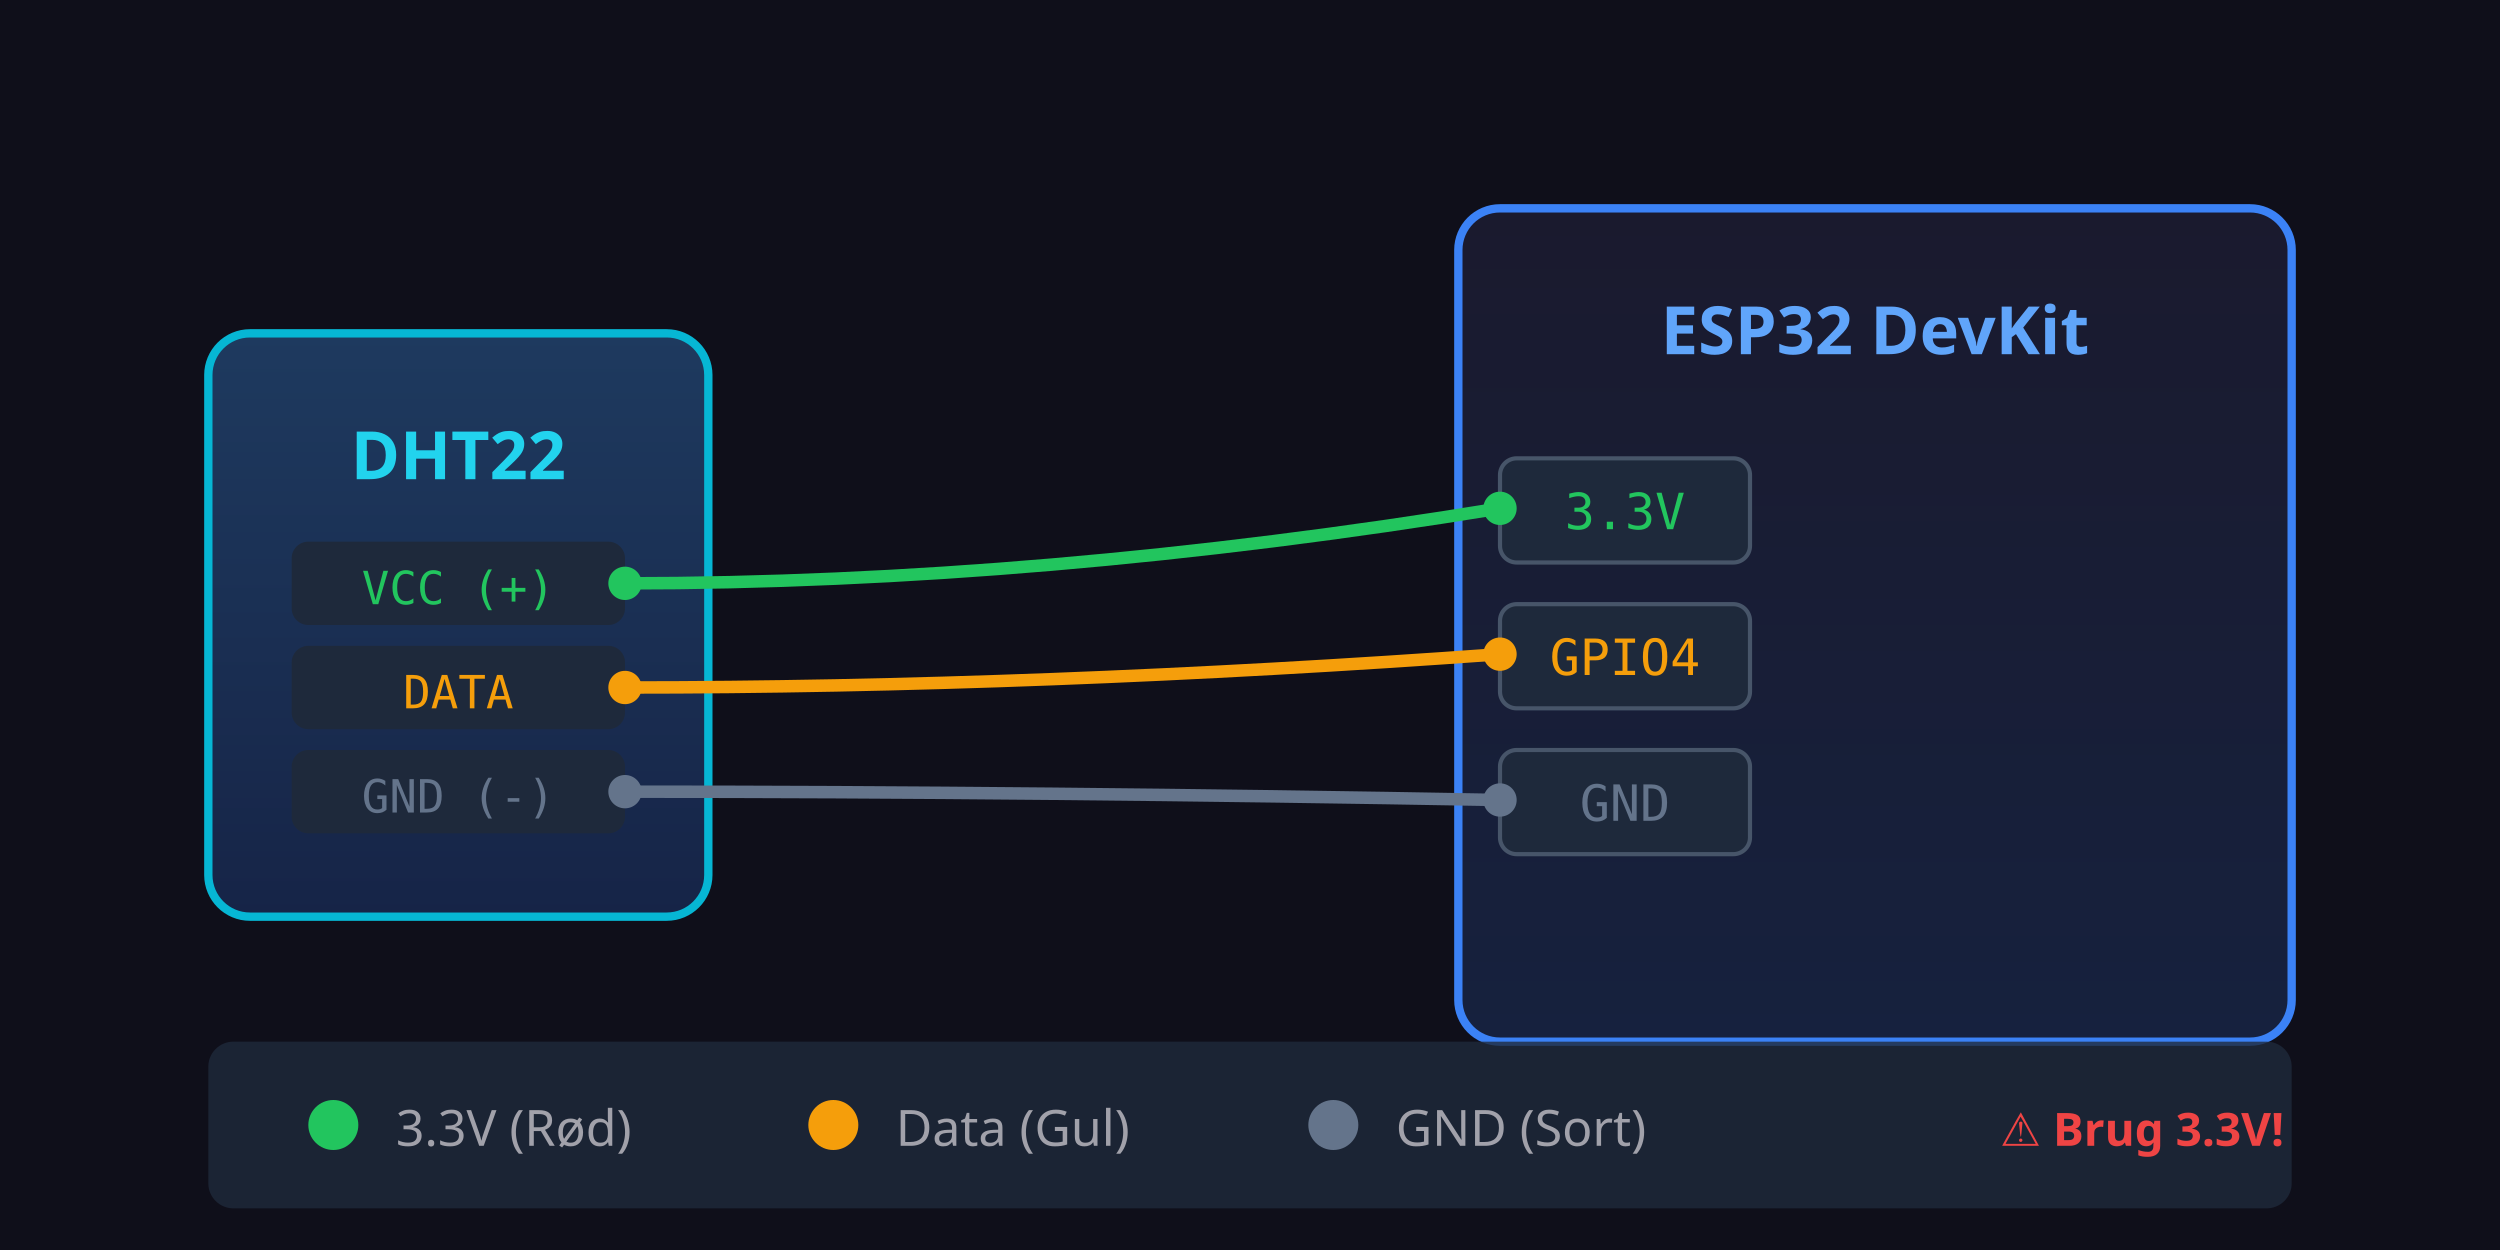
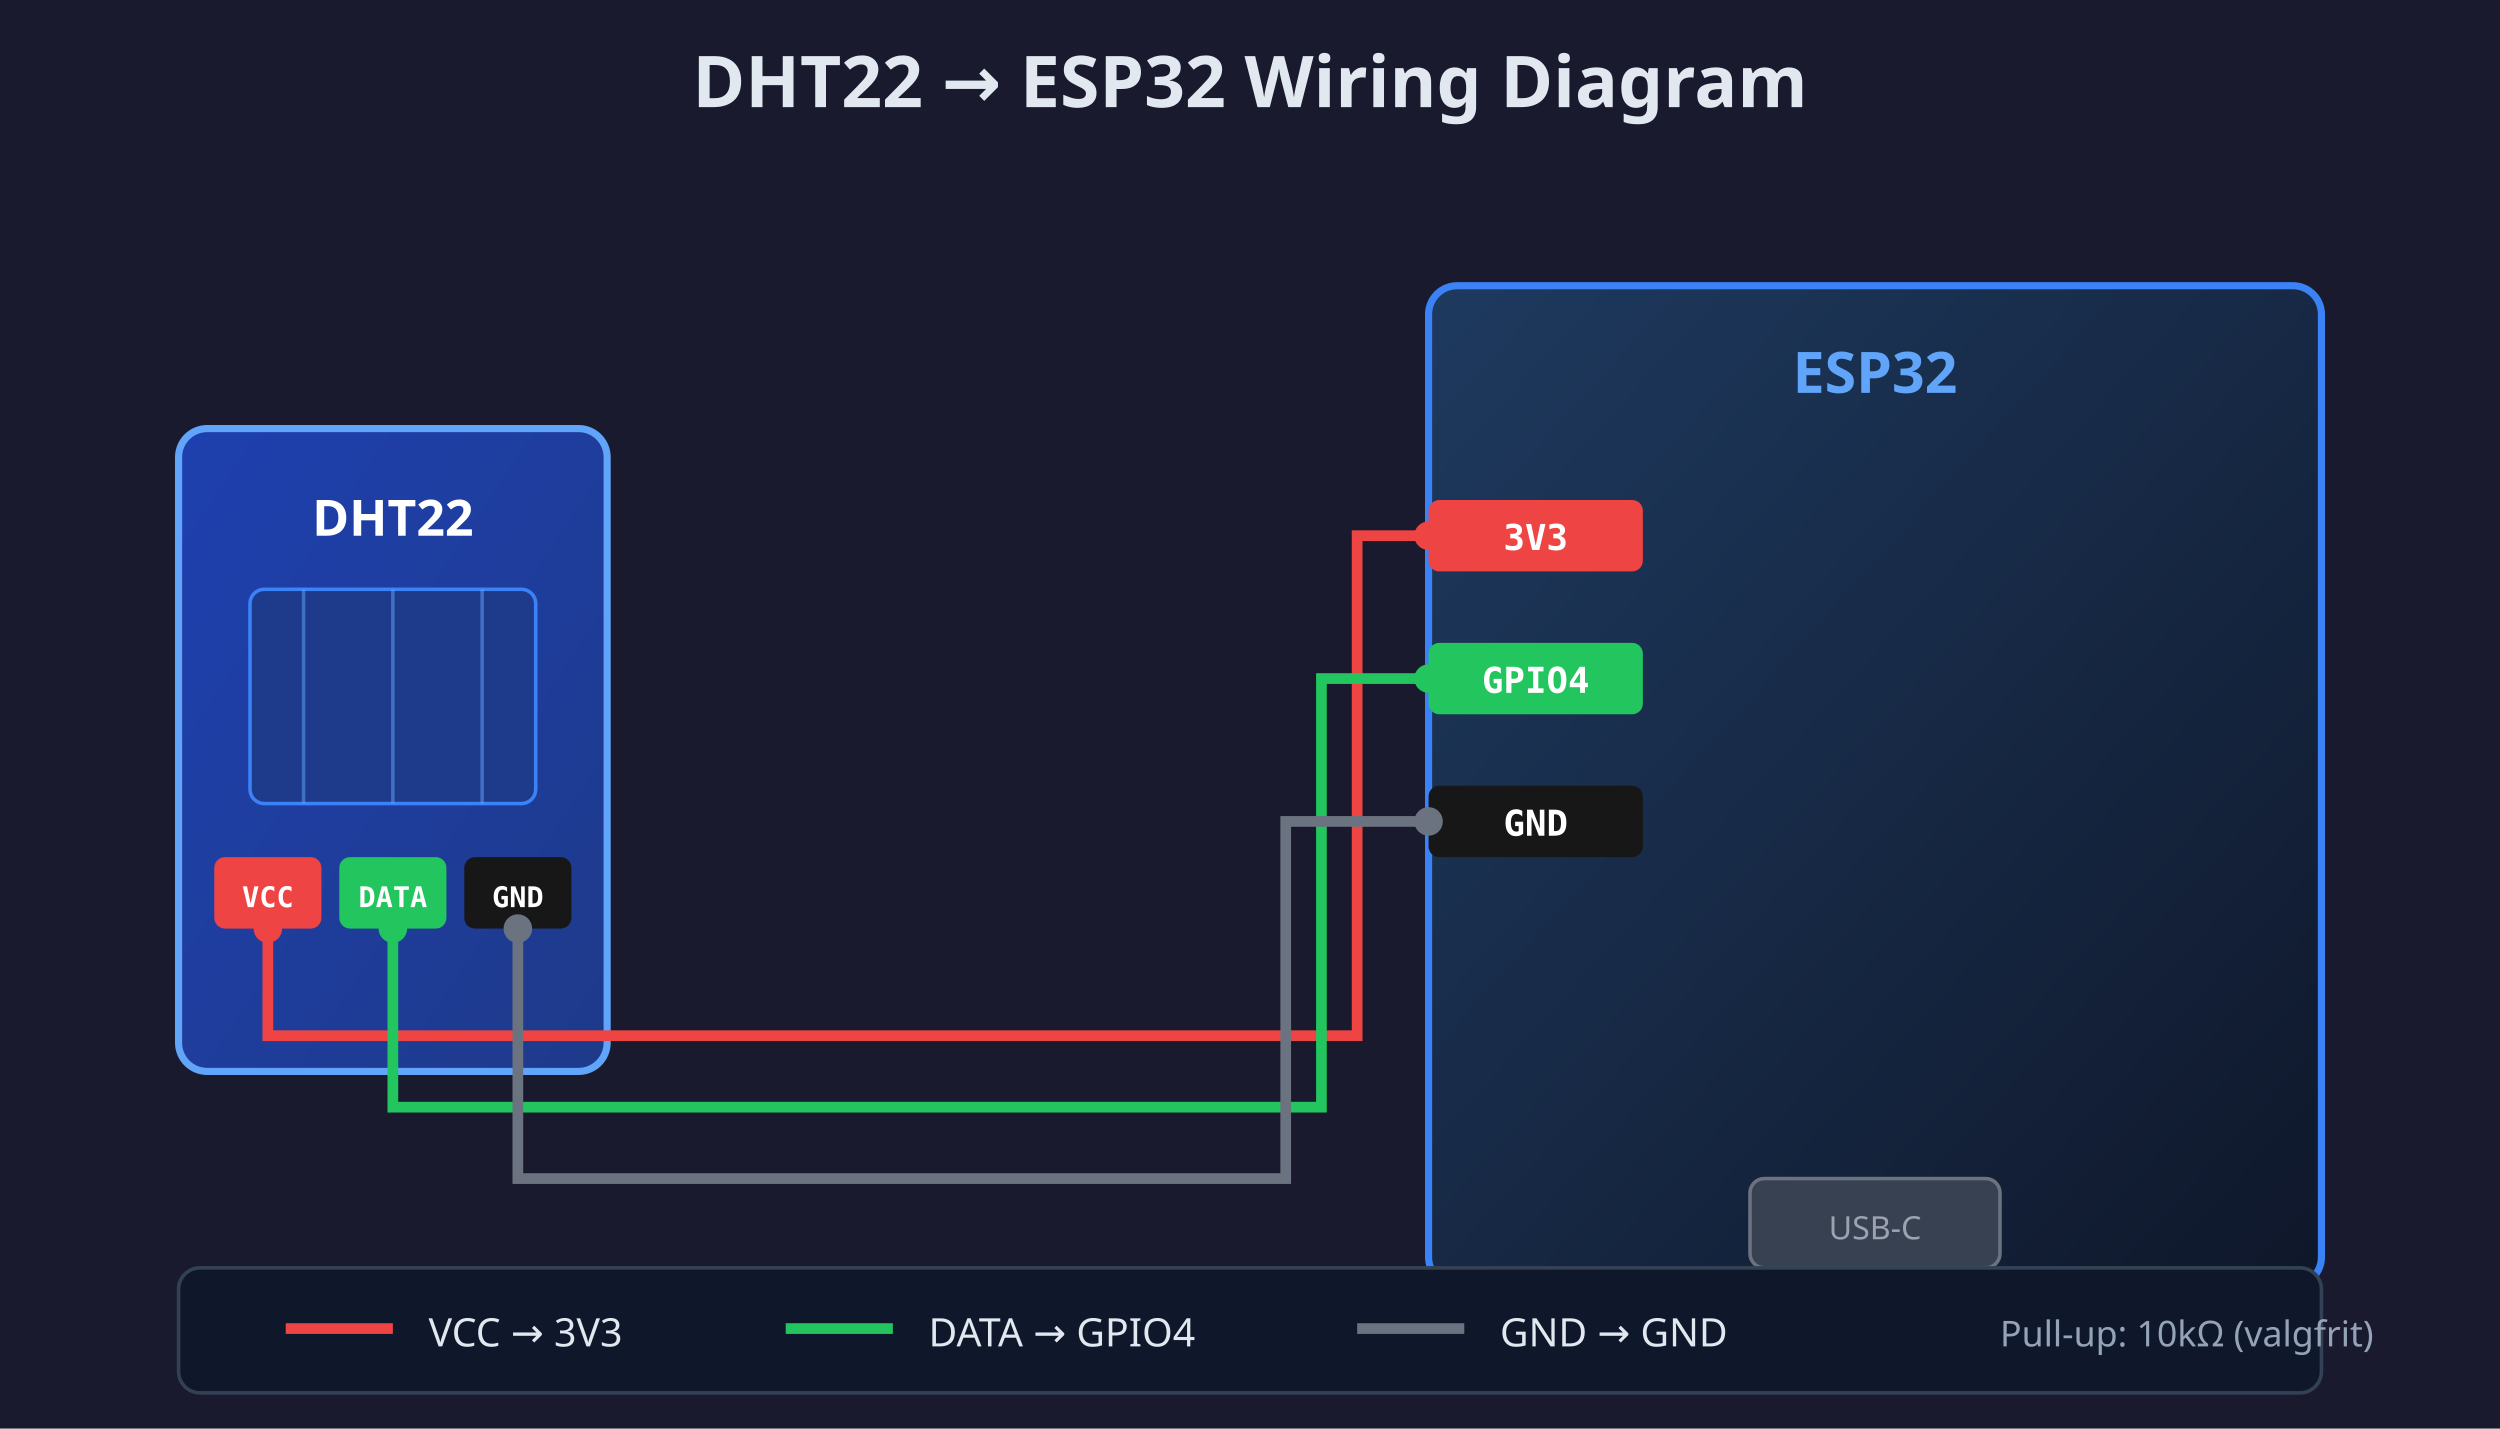
- <svg xmlns="http://www.w3.org/2000/svg" viewBox="0 0 600 300">
+ <svg xmlns="http://www.w3.org/2000/svg" viewBox="0 0 700 400">
  <defs>
-     <linearGradient id="esp32Grad" x1="0%" y1="0%" x2="0%" y2="100%">
-       <stop offset="0%" style="stop-color:#1a1a2e" />
-       <stop offset="100%" style="stop-color:#16213e" />
+     <linearGradient id="esp32Grad" x1="0%" y1="0%" x2="100%" y2="100%">
+       <stop offset="0%" style="stop-color:#1e3a5f;stop-opacity:1" />
+       <stop offset="100%" style="stop-color:#0f172a;stop-opacity:1" />
    </linearGradient>
-     <linearGradient id="dhtGrad" x1="0%" y1="0%" x2="0%" y2="100%">
-       <stop offset="0%" style="stop-color:#1e3a5f" />
-       <stop offset="100%" style="stop-color:#162447" />
+     <linearGradient id="dhtGrad" x1="0%" y1="0%" x2="100%" y2="100%">
+       <stop offset="0%" style="stop-color:#1e40af;stop-opacity:1" />
+       <stop offset="100%" style="stop-color:#1e3a8a;stop-opacity:1" />
    </linearGradient>
  </defs>
-   <rect width="600" height="300" fill="#0f0f1a" />
-   <rect x="350" y="50" width="200" height="200" rx="10" fill="url(#esp32Grad)" stroke="#3b82f6" stroke-width="2" />
-   <text x="450" y="85" text-anchor="middle" fill="#60a5fa" font-family="system-ui" font-size="16" font-weight="bold">ESP32 DevKit</text>
-   <rect x="360" y="110" width="60" height="25" rx="4" fill="#1e293b" stroke="#475569" stroke-width="1" />
-   <text x="390" y="127" text-anchor="middle" fill="#22c55e" font-family="monospace" font-size="12">3.3V</text>
-   <rect x="360" y="145" width="60" height="25" rx="4" fill="#1e293b" stroke="#475569" stroke-width="1" />
-   <text x="390" y="162" text-anchor="middle" fill="#f59e0b" font-family="monospace" font-size="12">GPIO4</text>
-   <rect x="360" y="180" width="60" height="25" rx="4" fill="#1e293b" stroke="#475569" stroke-width="1" />
-   <text x="390" y="197" text-anchor="middle" fill="#64748b" font-family="monospace" font-size="12">GND</text>
-   <rect x="50" y="80" width="120" height="140" rx="10" fill="url(#dhtGrad)" stroke="#06b6d4" stroke-width="2" />
-   <text x="110" y="115" text-anchor="middle" fill="#22d3ee" font-family="system-ui" font-size="16" font-weight="bold">DHT22</text>
-   <rect x="70" y="130" width="80" height="20" rx="4" fill="#1e293b" />
-   <text x="110" y="145" text-anchor="middle" fill="#22c55e" font-family="monospace" font-size="11">VCC (+)</text>
-   <rect x="70" y="155" width="80" height="20" rx="4" fill="#1e293b" />
-   <text x="110" y="170" text-anchor="middle" fill="#f59e0b" font-family="monospace" font-size="11">DATA</text>
-   <rect x="70" y="180" width="80" height="20" rx="4" fill="#1e293b" />
-   <text x="110" y="195" text-anchor="middle" fill="#64748b" font-family="monospace" font-size="11">GND (-)</text>
-   <path d="M 150 140 Q 250 140 360 122" stroke="#22c55e" stroke-width="3" fill="none" stroke-linecap="round" />
-   <circle cx="150" cy="140" r="4" fill="#22c55e" />
-   <circle cx="360" cy="122" r="4" fill="#22c55e" />
-   <path d="M 150 165 Q 250 165 360 157" stroke="#f59e0b" stroke-width="3" fill="none" stroke-linecap="round" />
-   <circle cx="150" cy="165" r="4" fill="#f59e0b" />
-   <circle cx="360" cy="157" r="4" fill="#f59e0b" />
-   <path d="M 150 190 Q 250 190 360 192" stroke="#64748b" stroke-width="3" fill="none" stroke-linecap="round" />
-   <circle cx="150" cy="190" r="4" fill="#64748b" />
-   <circle cx="360" cy="192" r="4" fill="#64748b" />
-   <rect x="50" y="250" width="500" height="40" rx="6" fill="#1e293b" opacity="0.8" />
-   <circle cx="80" cy="270" r="6" fill="#22c55e" />
-   <text x="95" y="275" fill="#a1a1aa" font-family="system-ui" font-size="12">3.3V (Rød)</text>
-   <circle cx="200" cy="270" r="6" fill="#f59e0b" />
-   <text x="215" y="275" fill="#a1a1aa" font-family="system-ui" font-size="12">Data (Gul)</text>
-   <circle cx="320" cy="270" r="6" fill="#64748b" />
-   <text x="335" y="275" fill="#a1a1aa" font-family="system-ui" font-size="12">GND (Sort)</text>
-   <text x="480" y="275" fill="#ef4444" font-family="system-ui" font-size="11" font-weight="bold">⚠️ Brug 3.3V!</text>
+   <rect width="700" height="400" fill="#1a1a2e" />
+   <text x="350" y="30" text-anchor="middle" fill="#e2e8f0" font-family="system-ui, sans-serif" font-size="20" font-weight="bold">DHT22 → ESP32 Wiring Diagram</text>
+   <rect x="400" y="80" width="250" height="280" rx="8" fill="url(#esp32Grad)" stroke="#3b82f6" stroke-width="2" />
+   <text x="525" y="110" text-anchor="middle" fill="#60a5fa" font-family="system-ui, sans-serif" font-size="16" font-weight="bold">ESP32</text>
+   <rect x="400" y="140" width="60" height="20" rx="3" fill="#ef4444" />
+   <text x="430" y="154" text-anchor="middle" fill="white" font-family="monospace" font-size="10" font-weight="bold">3V3</text>
+   <rect x="400" y="180" width="60" height="20" rx="3" fill="#22c55e" />
+   <text x="430" y="194" text-anchor="middle" fill="white" font-family="monospace" font-size="10" font-weight="bold">GPIO4</text>
+   <rect x="400" y="220" width="60" height="20" rx="3" fill="#171717" />
+   <text x="430" y="234" text-anchor="middle" fill="white" font-family="monospace" font-size="10" font-weight="bold">GND</text>
+   <rect x="490" y="330" width="70" height="25" rx="4" fill="#374151" stroke="#6b7280" stroke-width="1" />
+   <text x="525" y="347" text-anchor="middle" fill="#9ca3af" font-family="system-ui, sans-serif" font-size="9">USB-C</text>
+   <rect x="50" y="120" width="120" height="180" rx="8" fill="url(#dhtGrad)" stroke="#60a5fa" stroke-width="2" />
+   <text x="110" y="150" text-anchor="middle" fill="white" font-family="system-ui, sans-serif" font-size="14" font-weight="bold">DHT22</text>
+   <rect x="70" y="165" width="80" height="60" rx="4" fill="#1e3a8a" stroke="#3b82f6" stroke-width="1" />
+   <line x1="85" y1="165" x2="85" y2="225" stroke="#60a5fa" stroke-width="1" opacity="0.5" />
+   <line x1="110" y1="165" x2="110" y2="225" stroke="#60a5fa" stroke-width="1" opacity="0.5" />
+   <line x1="135" y1="165" x2="135" y2="225" stroke="#60a5fa" stroke-width="1" opacity="0.5" />
+   <rect x="60" y="240" width="30" height="20" rx="3" fill="#ef4444" />
+   <text x="75" y="254" text-anchor="middle" fill="white" font-family="monospace" font-size="8" font-weight="bold">VCC</text>
+   <rect x="95" y="240" width="30" height="20" rx="3" fill="#22c55e" />
+   <text x="110" y="254" text-anchor="middle" fill="white" font-family="monospace" font-size="8" font-weight="bold">DATA</text>
+   <rect x="130" y="240" width="30" height="20" rx="3" fill="#171717" />
+   <text x="145" y="254" text-anchor="middle" fill="white" font-family="monospace" font-size="8" font-weight="bold">GND</text>
+   <path d="M 75 260 L 75 290 L 380 290 L 380 150 L 400 150" stroke="#ef4444" stroke-width="3" fill="none" stroke-linecap="round" />
+   <circle cx="75" cy="260" r="4" fill="#ef4444" />
+   <circle cx="400" cy="150" r="4" fill="#ef4444" />
+   <path d="M 110 260 L 110 310 L 370 310 L 370 190 L 400 190" stroke="#22c55e" stroke-width="3" fill="none" stroke-linecap="round" />
+   <circle cx="110" cy="260" r="4" fill="#22c55e" />
+   <circle cx="400" cy="190" r="4" fill="#22c55e" />
+   <path d="M 145 260 L 145 330 L 360 330 L 360 230 L 400 230" stroke="#6b7280" stroke-width="3" fill="none" stroke-linecap="round" />
+   <circle cx="145" cy="260" r="4" fill="#6b7280" />
+   <circle cx="400" cy="230" r="4" fill="#6b7280" />
+   <rect x="50" y="355" width="600" height="35" rx="6" fill="#0f172a" stroke="#334155" stroke-width="1" />
+   <line x1="80" y1="372" x2="110" y2="372" stroke="#ef4444" stroke-width="3" />
+   <text x="120" y="377" fill="#e2e8f0" font-family="system-ui, sans-serif" font-size="11">VCC → 3V3</text>
+   <line x1="220" y1="372" x2="250" y2="372" stroke="#22c55e" stroke-width="3" />
+   <text x="260" y="377" fill="#e2e8f0" font-family="system-ui, sans-serif" font-size="11">DATA → GPIO4</text>
+   <line x1="380" y1="372" x2="410" y2="372" stroke="#6b7280" stroke-width="3" />
+   <text x="420" y="377" fill="#e2e8f0" font-family="system-ui, sans-serif" font-size="11">GND → GND</text>
+   <text x="560" y="377" fill="#94a3b8" font-family="system-ui, sans-serif" font-size="10">Pull-up: 10kΩ (valgfrit)</text>
</svg>
